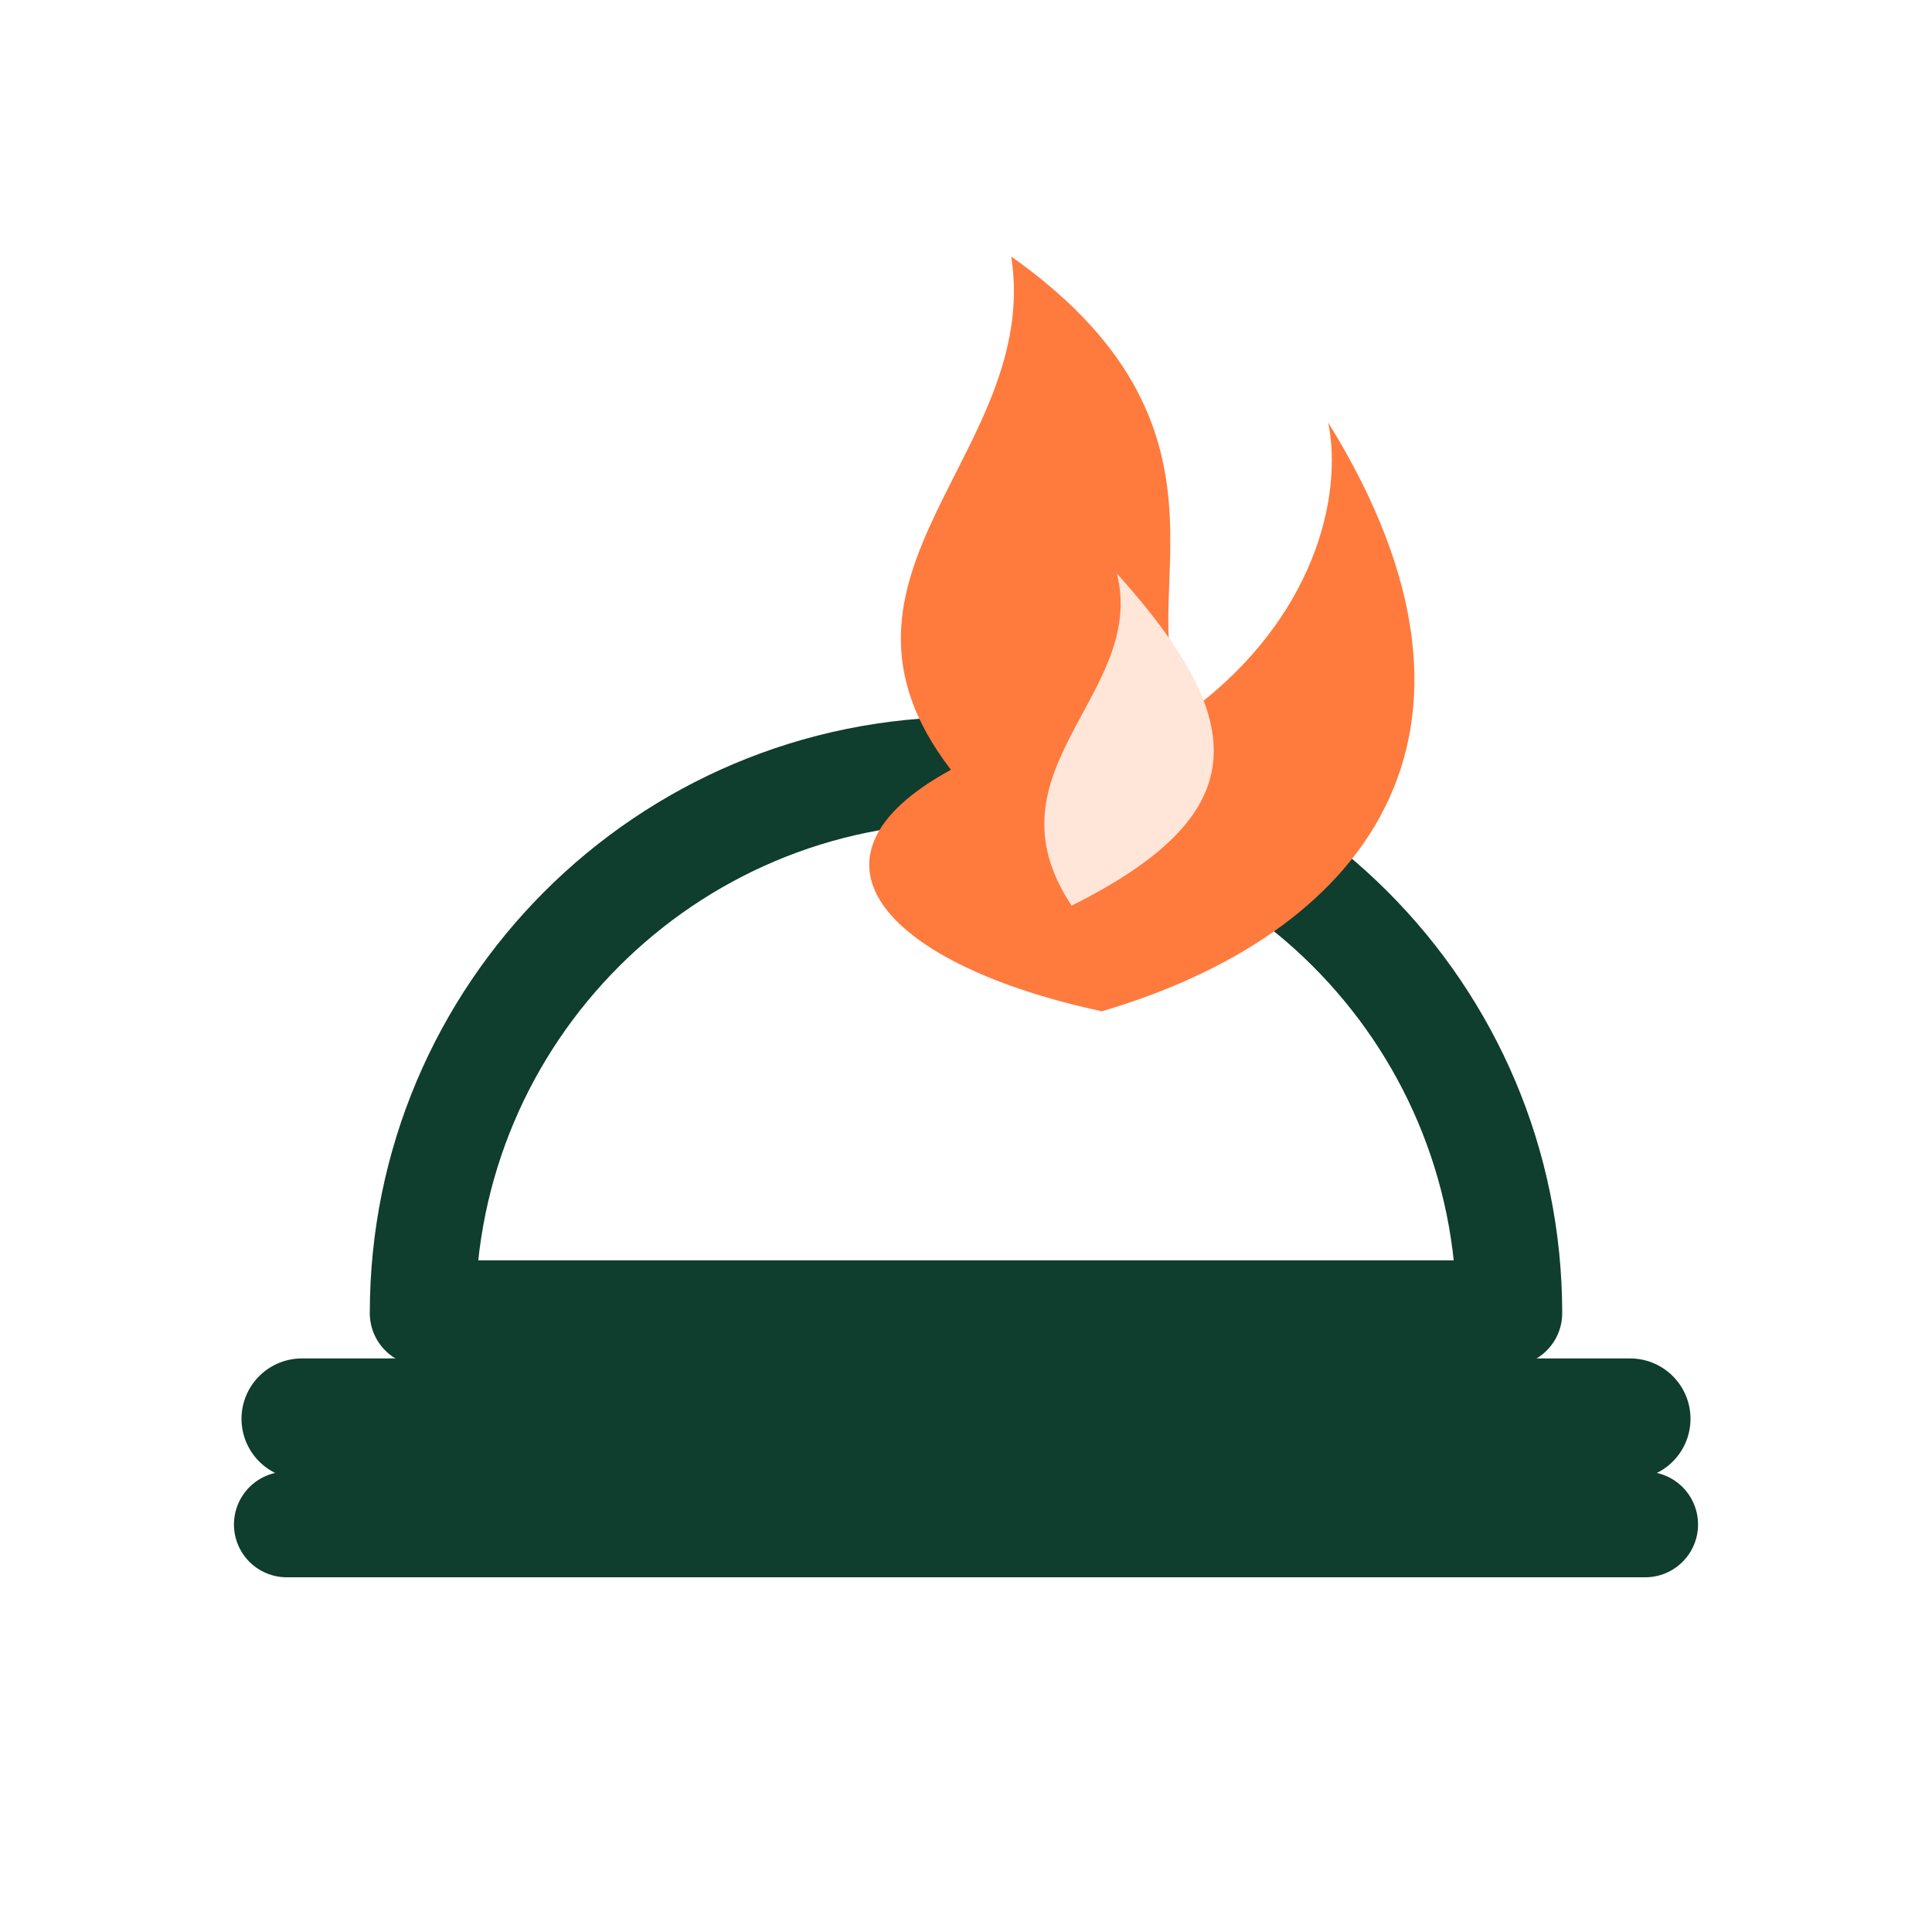
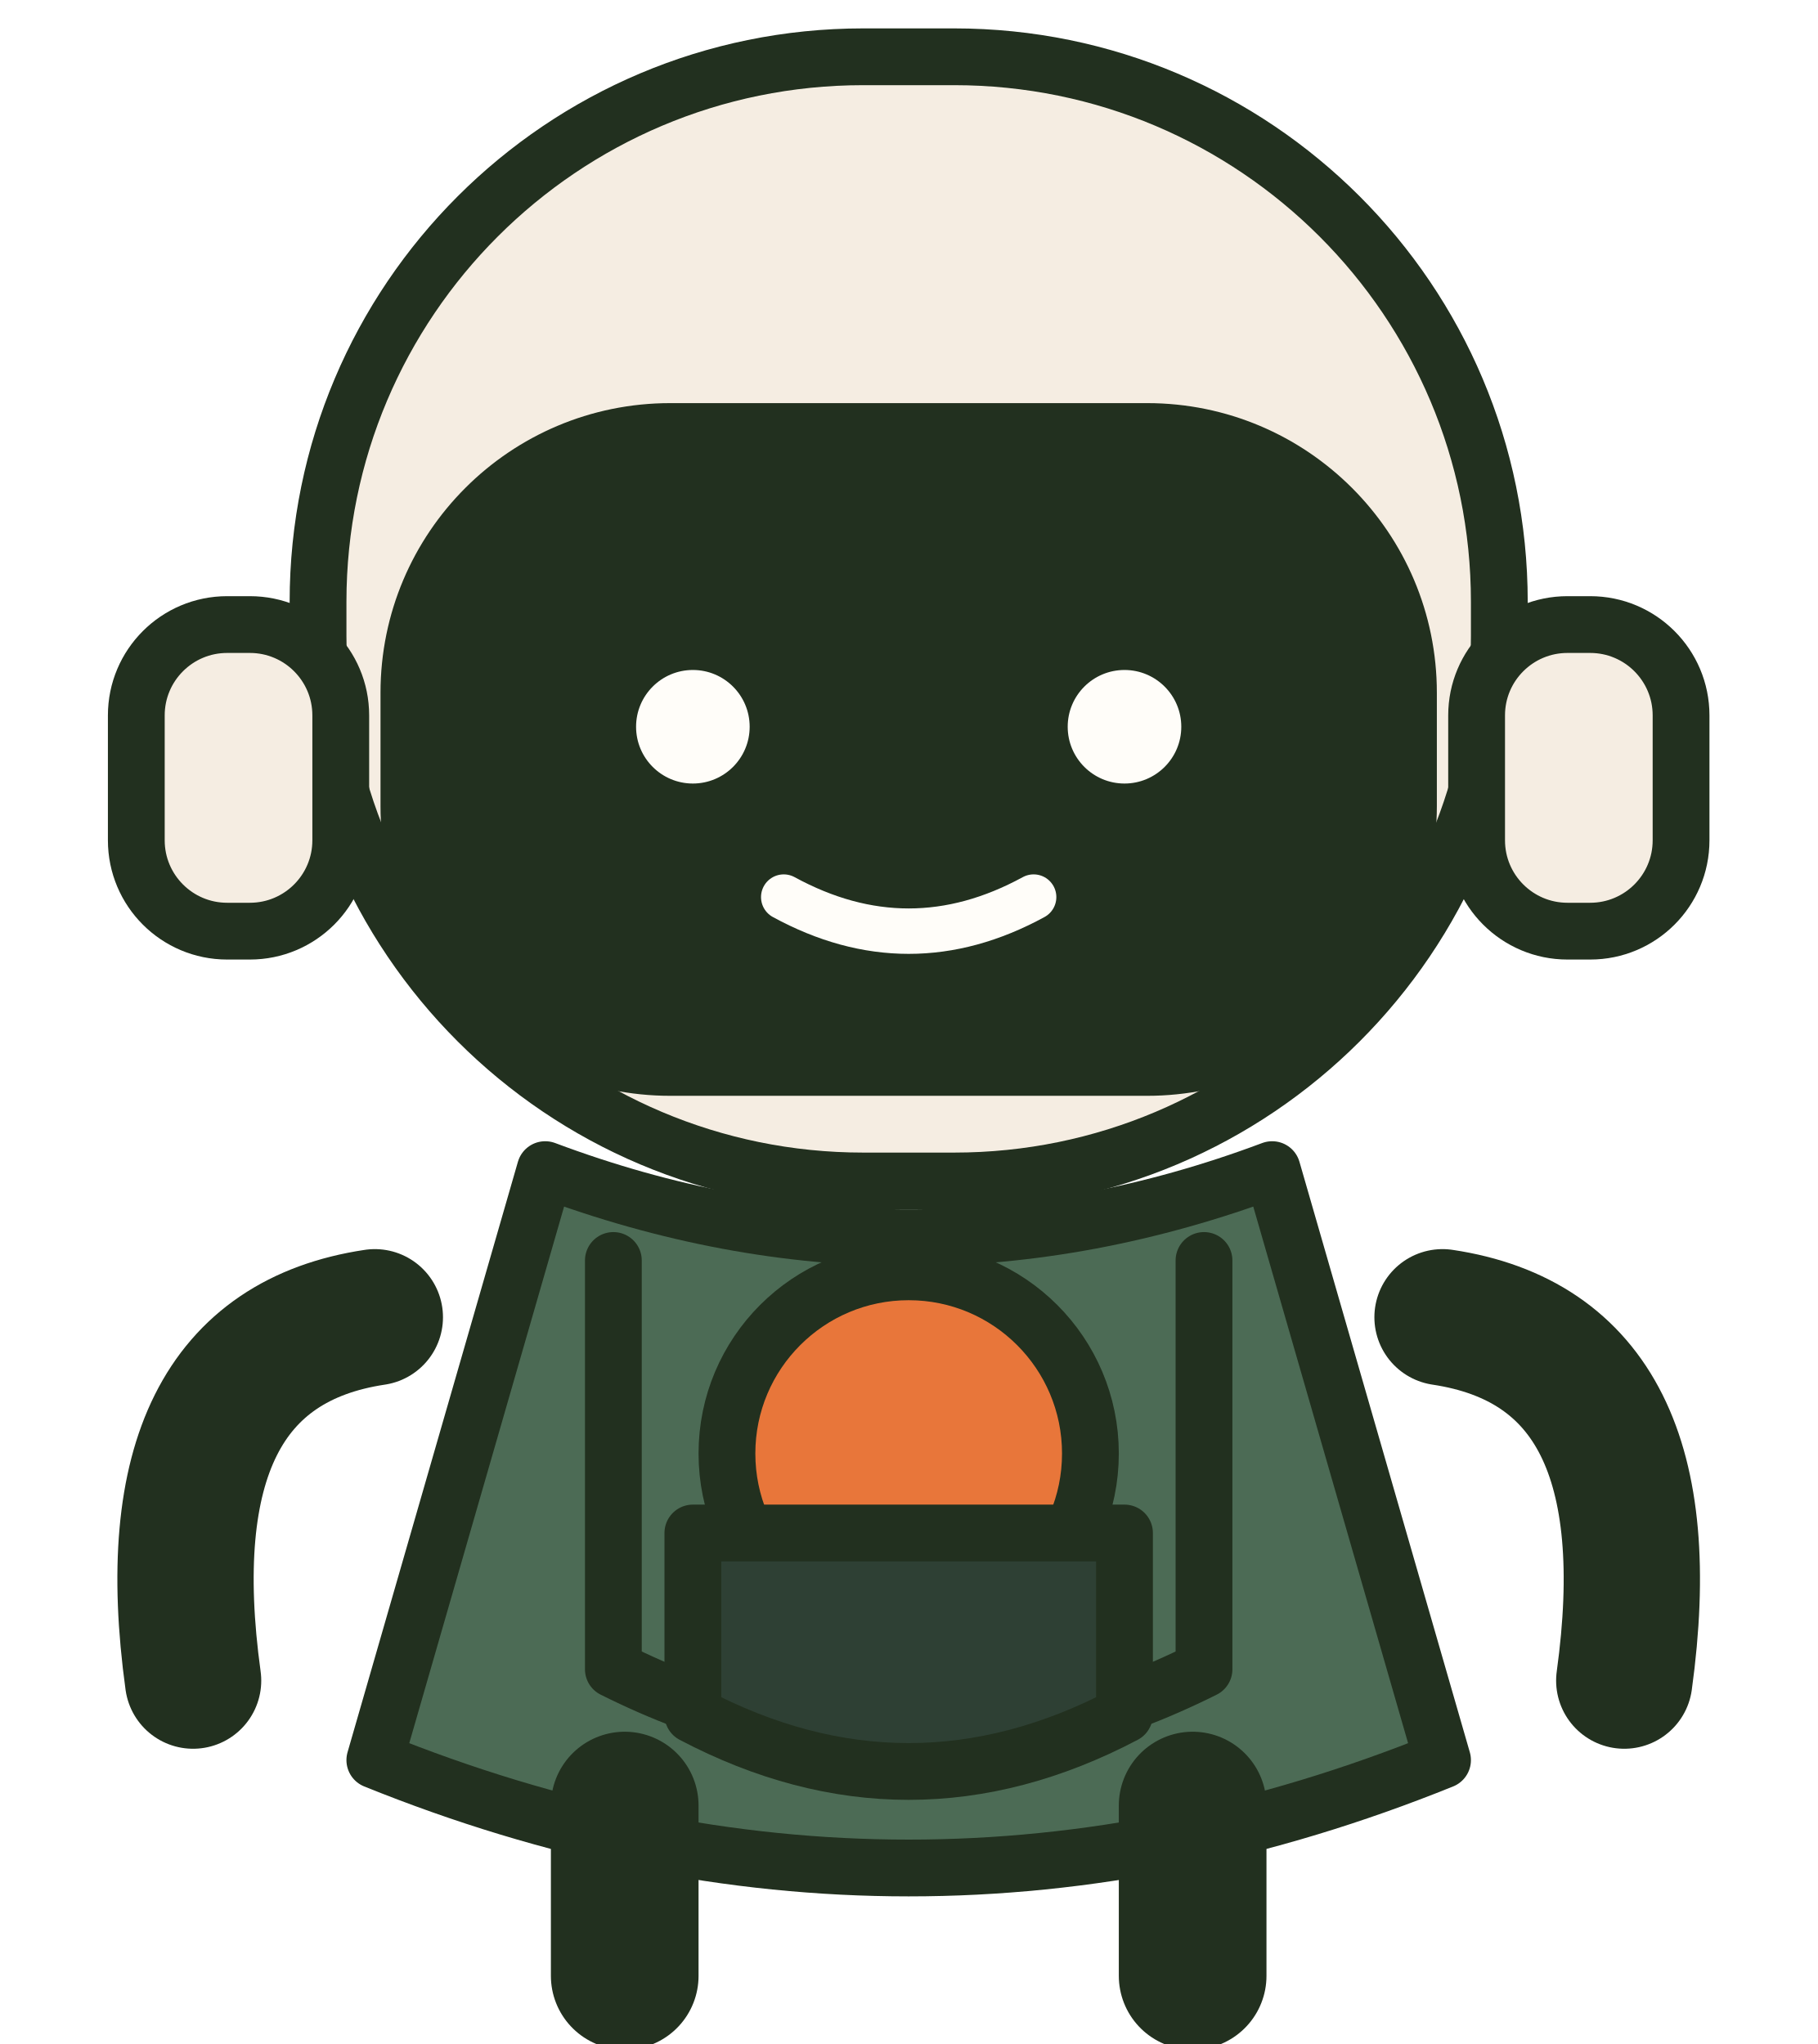
- <svg xmlns="http://www.w3.org/2000/svg" viewBox="0 0 128 128" role="img" aria-label="Servierhaube mit Flamme">
-   <path d="M20 94h88" stroke="#0F3D2E" stroke-width="8" stroke-linecap="round" fill="none" />
-   <path d="M28 87a36 36 0 0 1 72 0H28Z" fill="none" stroke="#0F3D2E" stroke-width="7" stroke-linejoin="round" />
-   <path d="M63 51c-10-13 6-21 4-34 17 12 7 24 12 30 8-6 10-14 9-19 13 21 2 34-15 39-14-3-21-10-10-16Z" fill="#FF7A3D" />
-   <path d="M71 60c-6-9 5-14 3-22 9 10 9 16-3 22Z" fill="#FFE6D9" />
-   <path d="M19 101h90" stroke="#0F3D2E" stroke-width="7" stroke-linecap="round" />
+ <svg xmlns="http://www.w3.org/2000/svg" viewBox="0 0 160 180" role="img" aria-labelledby="title desc">
+   <g stroke="#22301F" stroke-width="5" stroke-linejoin="round" stroke-linecap="round">
+     <rect x="28" y="5" width="104" height="99" rx="48" fill="#F5EDE2" />
+     <rect x="36" y="38" width="88" height="56" rx="23" fill="#22301F" />
+     <circle cx="61" cy="64" r="5" fill="#FFFDF9" stroke="none" />
+     <circle cx="99" cy="64" r="5" fill="#FFFDF9" stroke="none" />
+     <path d="M69 79 Q80 85 91 79" fill="none" stroke="#FFFDF9" stroke-width="4" />
+     <rect x="12" y="55" width="18" height="27" rx="8" fill="#F5EDE2" />
+     <rect x="130" y="55" width="18" height="27" rx="8" fill="#F5EDE2" />
+     <path d="M48 103 Q80 115 112 103 L127 155 Q80 174 33 155 Z" fill="#4C6B55" />
+     <path d="M54 111 L54 147 Q80 160 106 147 L106 111" fill="none" />
+     <circle cx="80" cy="128" r="16" fill="#E8763A" />
+     <path d="M61 135 H99 V151 Q80 161 61 151 Z" fill="#2E4034" />
+     <path d="M33 116 Q13 119 17 148" fill="none" stroke-width="12" />
+     <path d="M127 116 Q147 119 143 148" fill="none" stroke-width="12" />
+     <path d="M55 159 V174 M105 159 V174" stroke-width="13" />
+   </g>
</svg>
